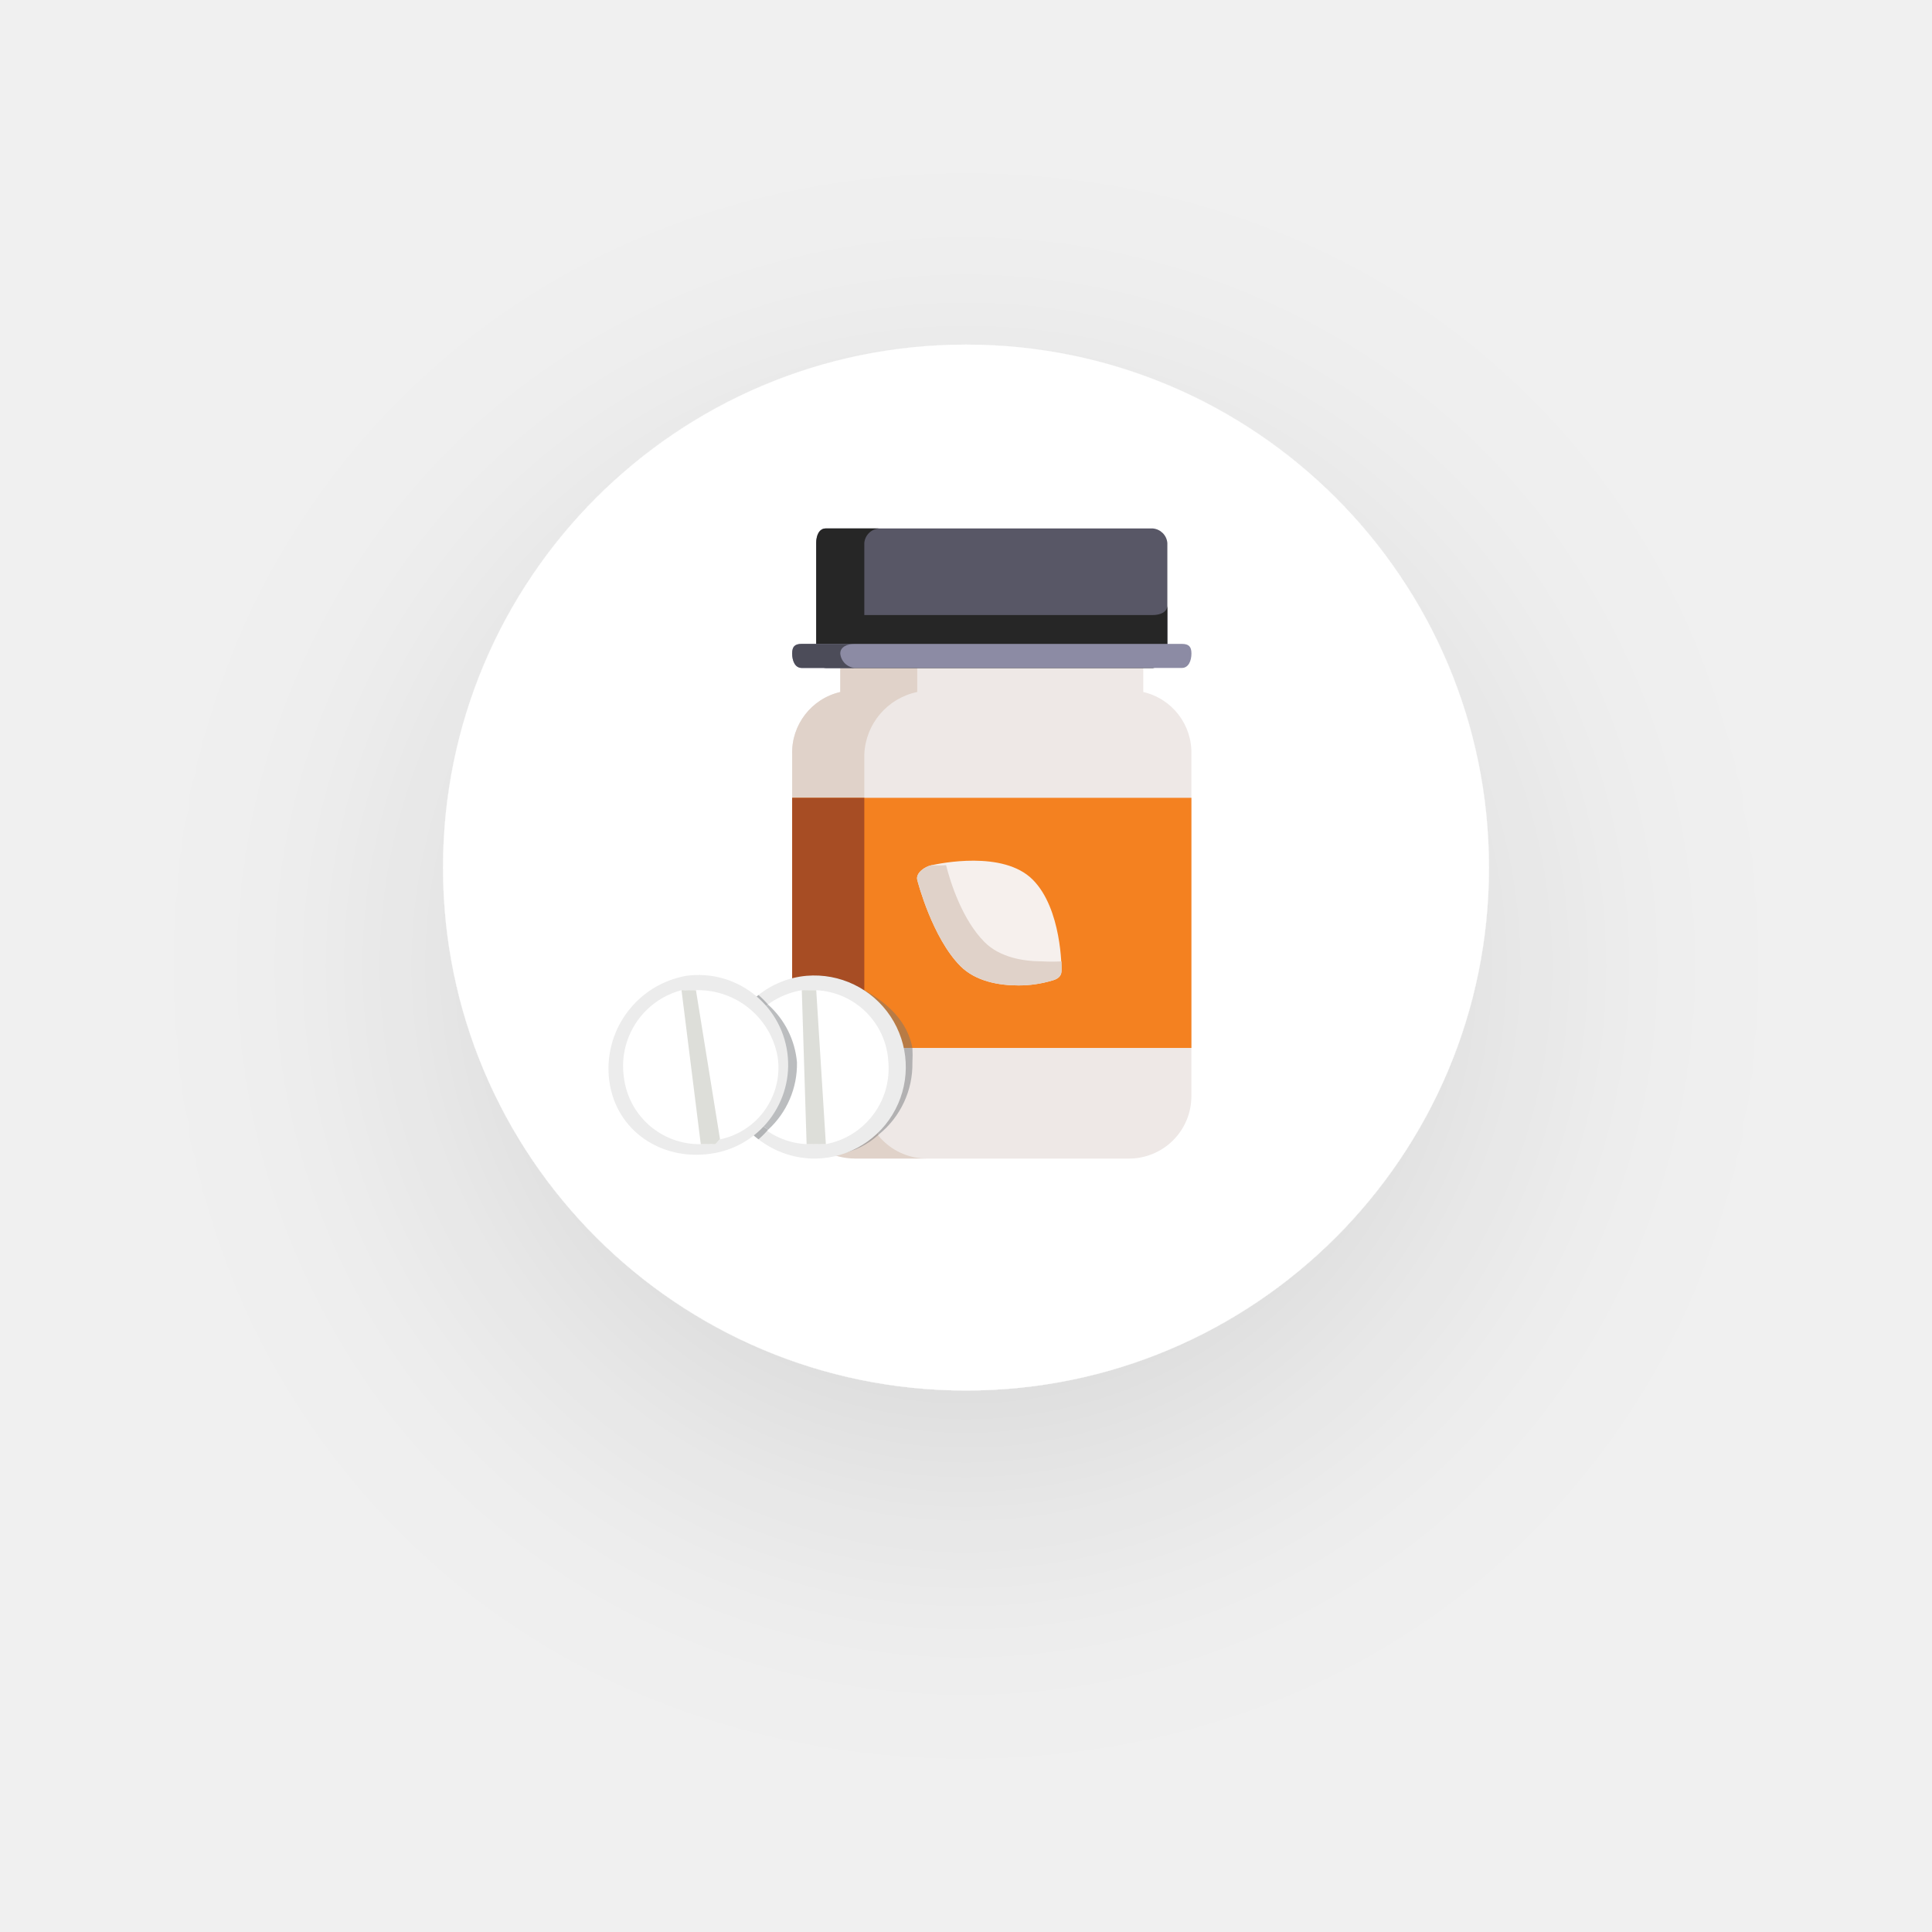
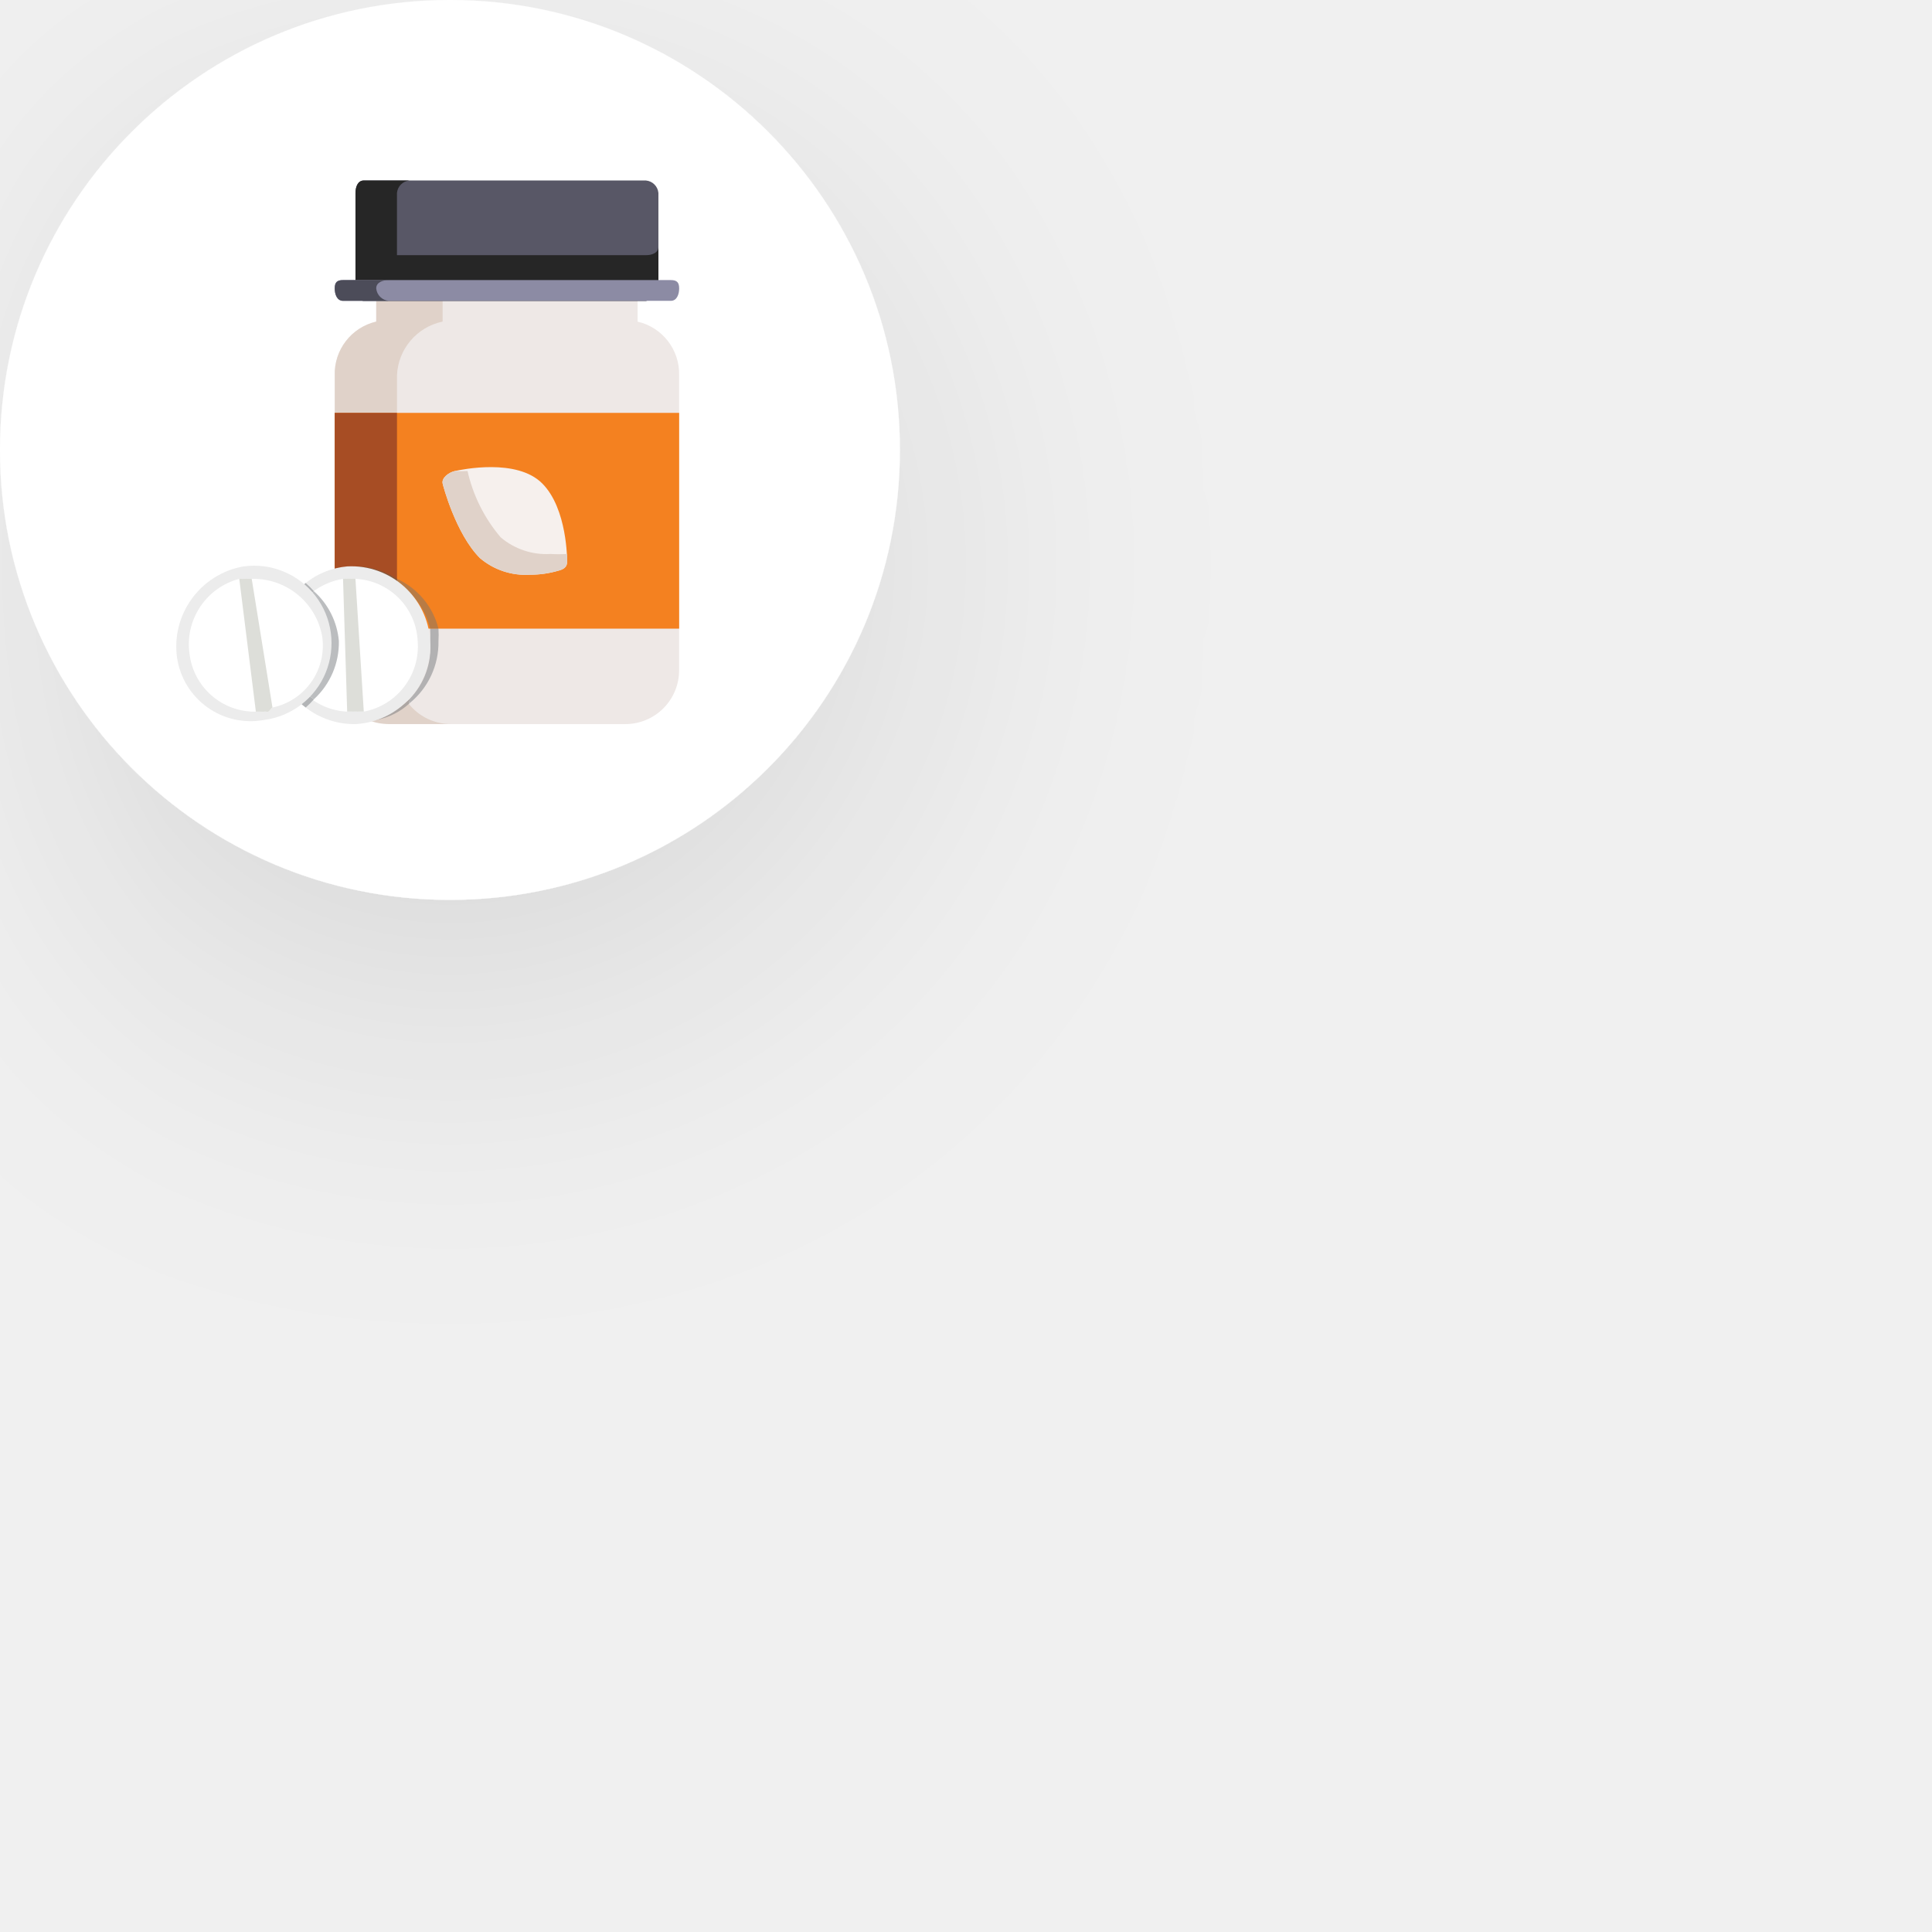
- <svg xmlns="http://www.w3.org/2000/svg" width="196.234" height="196.234" viewBox="0 0 196.234 196.234">
+ <svg xmlns="http://www.w3.org/2000/svg" width="168.472" height="168.472" viewBox="0 0 168.472 168.472">
  <defs>
-     <style>.a{fill:#fff;}.b{fill:#eee8e6;}.c{fill:#e0d2c9;}.d{fill:#585766;}.e{fill:none;}.f{fill:#262626;}.g{fill:#8c8ba4;}.h{fill:#4c4c59;}.i{fill:#f48120;}.j{fill:#a74d24;}.k{fill:#f6f0ed;}.l{fill:#b2b1b2;}.m{fill:#aca6a3;}.n{fill:#b87b45;}.o{fill:#875638;}.p{fill:#ececec;}.q{fill:#ddded9;}.r{fill:#b2b4b6;}.s{fill:#bbbdbf;}.t{filter:url(#a);}</style>
-     <filter id="a" x="0" y="0" width="196.234" height="196.234" filterUnits="userSpaceOnUse">
+     <filter id="a" x="0" y="0" width="168.472" height="168.472" filterUnits="userSpaceOnUse">
      <feOffset dy="10" input="SourceAlpha" />
      <feGaussianBlur stdDeviation="15" result="b" />
      <feFlood flood-opacity="0.102" />
      <feComposite operator="in" in2="b" />
      <feComposite in="SourceGraphic" />
    </filter>
  </defs>
-   <g transform="translate(-207 -2412)">
-     <g class="t" transform="matrix(1, 0, 0, 1, 207, 2412)">
-       <circle class="a" cx="53.117" cy="53.117" r="53.117" transform="translate(45 35)" />
+   <g transform="translate(-75.5 -1370.061)">
+     <g transform="matrix(1, 0, 0, 1, 75.5, 1370.06)" filter="url(#a)">
+       <circle cx="39.236" cy="39.236" r="39.236" transform="translate(0 0)" fill="#fff" />
    </g>
-     <g transform="translate(240.99 2465.676)">
-       <g transform="translate(27.815)">
-         <path class="b" d="M17.552,22.413V57.1a5.928,5.928,0,0,0,4.886,5.863h0a8.924,8.924,0,0,0,1.466.489H51.751A6.335,6.335,0,0,0,58.1,57.1V22.413a6.308,6.308,0,0,0-4.886-6.351V12.154c0-.7-.762-.977-1.466-.977s-1.466.274-1.466.977H24.88c0-.7-.274-.977-.977-.977s-1.466.274-1.466.977v3.908a6.308,6.308,0,0,0-4.886,6.351" transform="translate(1.104 0.549)" />
-         <path class="c" d="M22.442,16.066V12.158c0-.706.76-.977,1.466-.977s.977.271.977.977h5.374v3.908a6.744,6.744,0,0,0-5.374,6.351V57.1a6.338,6.338,0,0,0,6.351,6.351H23.908A6.337,6.337,0,0,1,17.557,57.1V22.417a6.315,6.315,0,0,1,4.886-6.351" transform="translate(1.099 0.545)" />
-         <path class="d" d="M20.684,0H53.906a1.623,1.623,0,0,1,1.466,1.466V12.7a1.623,1.623,0,0,1-1.466,1.466H20.684c-.706,0-.977-.76-.977-1.466V1.465c0-.706.271-1.466.977-1.466" transform="translate(1.392 0)" />
-         <rect class="e" width="59.115" height="64.001" transform="translate(0.091)" />
-         <path class="f" d="M20.684,0h5.374a1.621,1.621,0,0,0-1.466,1.466V8.794H53.906c.7,0,1.466-.274,1.466-.977V12.7a1.623,1.623,0,0,1-1.466,1.466H20.684c-.706,0-.977-.76-.977-1.466V1.465c0-.706.271-1.466.977-1.466" transform="translate(1.392 0)" />
-         <rect class="e" width="35.665" height="14.168" transform="translate(21.099 0)" />
-         <path class="g" d="M18.532,13.624h38.6c.7,0,.977-.761.977-1.466s-.273-.977-.977-.977h-38.6c-.706,0-.977.269-.977.977s.271,1.466.977,1.466" transform="translate(1.101 0.544)" />
-         <rect class="e" width="59.115" height="64.001" transform="translate(0.091)" />
-         <path class="h" d="M18.532,11.18h5.374c-.707,0-1.466.271-1.466.977a1.619,1.619,0,0,0,1.466,1.466H18.532c-.706,0-.977-.758-.977-1.466s.271-.977.977-.977" transform="translate(1.101 0.545)" />
-         <rect class="e" width="6.351" height="2.443" transform="translate(18.656 11.725)" />
-         <rect class="i" width="40.55" height="25.405" transform="translate(18.656 27.359)" />
-         <rect class="j" width="7.328" height="25.405" transform="translate(18.656 27.359)" />
-         <path class="k" d="M30.33,31.79c.78-.161,7.257-1.541,10.26,1.466,2.96,2.959,2.938,9.029,2.931,9.283-.014.571-.422.834-.977.977a11.814,11.814,0,0,1-3.42.489c-1.953,0-4.319-.41-5.863-1.954-2.845-2.845-4.348-8.547-4.4-8.794-.137-.688.778-1.324,1.466-1.466" transform="translate(2.494 2.409)" />
-         <path class="c" d="M30.33,32.084a10.488,10.488,0,0,0,1.466,0c.426,1.724,1.646,5.553,3.908,7.817,1.544,1.544,3.911,1.954,5.863,1.954a16.871,16.871,0,0,0,1.954,0,8.762,8.762,0,0,1,0,.977c-.014.571-.422.834-.977.977a11.814,11.814,0,0,1-3.42.489c-1.953,0-4.319-.41-5.863-1.954-2.845-2.845-4.348-8.547-4.4-8.794-.137-.688.778-1.324,1.466-1.466" transform="translate(2.494 2.115)" />
-         <path class="l" d="M28.088,48.89h.977a12.59,12.59,0,0,1,0,1.466,9.181,9.181,0,0,1-3.42,7.328c-.13-.15.116-.325,0-.489a8.782,8.782,0,0,0,2.443-6.84,13.083,13.083,0,0,0,0-1.466" transform="translate(1.804 3.874)" />
-         <path class="m" d="M25.849,56.776c.115.161-.13.338,0,.489a7.793,7.793,0,0,1-3.908,1.954c-.128-.029-.363.035-.489,0a9.582,9.582,0,0,0,4.4-2.443" transform="translate(1.6 4.294)" />
-         <path class="n" d="M24.011,43.934c2.339,1.289,4.37,3.124,4.886,5.863h-.977a8.588,8.588,0,0,0-3.908-5.374Z" transform="translate(1.973 2.967)" />
-         <path class="o" d="M19.853,42.195a9.4,9.4,0,0,1,4.4,1.466v.489a9.728,9.728,0,0,0-4.886-1.954c.133-.005.356,0,.489,0" transform="translate(1.734 3.241)" />
-         <path class="p" d="M11.1,51.961a8.608,8.608,0,0,0,3.42,6.84,9.337,9.337,0,0,0,5.863,1.954A9.3,9.3,0,1,0,19.4,42.19a9.158,9.158,0,0,0-4.886,1.954,8.838,8.838,0,0,0-3.42,7.817" transform="translate(0.718 3.246)" />
-         <path class="a" d="M11.617,52.014a7.7,7.7,0,0,0,7.328,7.328c.088.005.4,0,.489,0,.186.006.3.01.489,0s.3.024.489,0c.088-.011.4.015.489,0a7.824,7.824,0,0,0,6.351-8.305,7.7,7.7,0,0,0-7.328-7.328c-.088-.005.089,0,0,0-.186,0-.3-.01-.489,0s-.793-.023-.977,0c-.089.012.087-.013,0,0a8.219,8.219,0,0,0-6.84,8.305" transform="translate(1.177 3.193)" />
-         <path class="q" d="M18.224,43.707l.489,15.634c.086.005.4,0,.489,0,.188,0,.3.01.489,0s.3.021.489,0c.088-.011.4.014.489,0l-.977-15.634c-.089-.005.089,0,0,0-.186,0-.3-.01-.489,0s-.792-.025-.977,0c-.089.011.086-.014,0,0" transform="translate(1.409 3.195)" />
-         <path class="r" d="M14.53,44.247a9.122,9.122,0,0,1,.977.977,7.694,7.694,0,0,0-3.42,6.84,7.29,7.29,0,0,0,3.42,5.863,9.123,9.123,0,0,1-.977.977,8.61,8.61,0,0,1-3.42-6.84c-.008-.15,0-.341,0-.489a8.721,8.721,0,0,1,3.42-7.328" transform="translate(0.706 3.143)" />
-         <path class="s" d="M15.037,45.251h0a8.88,8.88,0,0,1,2.931,5.863,9.059,9.059,0,0,1-2.931,6.84h0a7.3,7.3,0,0,1-3.42-5.863,7.691,7.691,0,0,1,3.42-6.84" transform="translate(1.176 3.117)" />
-         <path class="p" d="M-.095,52.857c.709,5,5.257,8.036,10.26,7.328A9.12,9.12,0,1,0,7.722,42.109,9.58,9.58,0,0,0-.095,52.857" transform="translate(0.185 3.327)" />
-         <path class="a" d="M1.432,52.5a7.732,7.732,0,0,0,7.817,6.84c.088,0,.4.005.489,0,.185-.013.3.026.489,0s.307.04.489,0c.088-.018.4-.467.489-.489a7.447,7.447,0,0,0,5.863-8.305A8.218,8.218,0,0,0,8.76,43.7c-.087,0,.089-.006,0,0-.186.013-.791-.027-.977,0s-.307-.04-.489,0c-.087.018.085-.02,0,0A7.965,7.965,0,0,0,1.432,52.5" transform="translate(0.125 3.198)" />
-         <path class="q" d="M6.89,43.7,8.845,59.33c.088,0,.4.006.489,0,.187-.011.3.027.489,0s.307.041.489,0c.088-.019.4-.467.489-.489L8.356,43.7c-.088,0,.089-.006,0,0-.185.012-.79-.026-.977,0s-.307-.041-.489,0c-.087.019.085-.023,0,0" transform="translate(0.528 3.205)" />
-         <rect class="e" width="59.115" height="64.001" transform="translate(0.091)" />
-       </g>
+     <g transform="translate(90.871 1385.8)">
+       <path d="M17.552,19.5V45.191a4.39,4.39,0,0,0,3.619,4.342h0a6.61,6.61,0,0,0,1.086.362H42.882a4.692,4.692,0,0,0,4.7-4.7V19.5a4.672,4.672,0,0,0-3.619-4.7V11.9c0-.521-.565-.724-1.086-.724s-1.086.2-1.086.724H22.98c0-.521-.2-.724-.724-.724s-1.086.2-1.086.724V14.8a4.672,4.672,0,0,0-3.619,4.7" transform="translate(-3.734 -2.492)" fill="#eee8e6" />
+       <path d="M21.175,14.8V11.9c0-.523.563-.724,1.086-.724s.724.2.724.724h3.98V14.8a5,5,0,0,0-3.98,4.7V45.195a4.694,4.694,0,0,0,4.7,4.7H22.261a4.694,4.694,0,0,1-4.7-4.7V19.5a4.677,4.677,0,0,1,3.619-4.7" transform="translate(-3.739 -2.496)" fill="#e0d2c9" />
+       <path d="M20.431,0H45.037a1.2,1.2,0,0,1,1.086,1.086V9.408a1.2,1.2,0,0,1-1.086,1.086H20.431c-.523,0-.724-.563-.724-1.086V1.085c0-.523.2-1.086.724-1.086" transform="translate(-4.08 0)" fill="#585766" />
+       <rect width="43.785" height="47.403" transform="translate(0.067)" fill="none" />
+       <path d="M20.431,0h3.98a1.2,1.2,0,0,0-1.086,1.086V6.513H45.037c.522,0,1.086-.2,1.086-.724V9.408a1.2,1.2,0,0,1-1.086,1.086H20.431c-.523,0-.724-.563-.724-1.086V1.085c0-.523.2-1.086.724-1.086" transform="translate(-4.08 0)" fill="#262626" />
+       <rect width="26.415" height="10.494" transform="translate(15.627 0)" fill="none" />
+       <path d="M18.278,12.991H46.865c.522,0,.724-.564.724-1.086s-.2-.724-.724-.724H18.278c-.523,0-.724.2-.724.724s.2,1.086.724,1.086" transform="translate(-3.737 -2.497)" fill="#8c8ba4" />
+       <rect width="43.785" height="47.403" transform="translate(0.067)" fill="none" />
+       <path d="M18.278,11.18h3.98c-.523,0-1.086.2-1.086.724a1.2,1.2,0,0,0,1.086,1.086h-3.98c-.523,0-.724-.561-.724-1.086s.2-.724.724-.724" transform="translate(-3.737 -2.496)" fill="#4c4c59" />
+       <rect width="4.704" height="1.809" transform="translate(13.817 8.684)" fill="none" />
+       <rect width="30.034" height="18.816" transform="translate(13.817 20.264)" fill="#f48120" />
+       <rect width="5.428" height="18.816" transform="translate(13.817 20.264)" fill="#a74d24" />
+       <path d="M29.946,31.672c.578-.119,5.375-1.141,7.6,1.086,2.192,2.192,2.176,6.688,2.171,6.875-.01.423-.312.618-.724.724a8.75,8.75,0,0,1-2.533.362,6.134,6.134,0,0,1-4.342-1.447c-2.107-2.107-3.22-6.33-3.257-6.513-.1-.51.576-.981,1.086-1.086" transform="translate(-5.635 -6.342)" fill="#f6f0ed" />
+       <path d="M29.946,32.082a7.767,7.767,0,0,0,1.086,0,13.49,13.49,0,0,0,2.895,5.79,6.136,6.136,0,0,0,4.342,1.447,12.494,12.494,0,0,0,1.447,0,6.49,6.49,0,0,1,0,.724c-.01.423-.312.618-.724.724a8.75,8.75,0,0,1-2.533.362,6.134,6.134,0,0,1-4.342-1.447c-2.107-2.107-3.22-6.33-3.257-6.513-.1-.51.576-.981,1.086-1.086" transform="translate(-5.635 -6.752)" fill="#e0d2c9" />
+       <path d="M27.445,48.89h.724a9.326,9.326,0,0,1,0,1.086A6.8,6.8,0,0,1,25.636,55.4c-.1-.111.086-.241,0-.362a6.5,6.5,0,0,0,1.809-5.066,9.69,9.69,0,0,0,0-1.086" transform="translate(-5.305 -9.81)" fill="#b2b1b2" />
+       <path d="M24.709,56.776c.085.119-.1.25,0,.362a5.772,5.772,0,0,1-2.895,1.447c-.095-.021-.269.026-.362,0a7.1,7.1,0,0,0,3.257-1.809" transform="translate(-4.378 -11.544)" fill="#aca6a3" />
+       <path d="M24.011,43.934a6.5,6.5,0,0,1,3.619,4.342h-.724a6.361,6.361,0,0,0-2.895-3.98Z" transform="translate(-4.766 -9.196)" fill="#b87b45" />
+       <path d="M19.726,42.194a6.962,6.962,0,0,1,3.257,1.086v.362a7.205,7.205,0,0,0-3.619-1.447c.1,0,.264,0,.362,0" transform="translate(-3.737 -8.541)" fill="#875638" />
+       <path d="M11.094,49.425a6.376,6.376,0,0,0,2.533,5.066,6.915,6.915,0,0,0,4.342,1.447,6.885,6.885,0,1,0-.724-13.751,6.783,6.783,0,0,0-3.619,1.447,6.546,6.546,0,0,0-2.533,5.79" transform="translate(-2.343 -8.535)" fill="#ececec" />
+       <path d="M11.614,49.858a5.7,5.7,0,0,0,5.428,5.428c.065,0,.3,0,.362,0,.138,0,.223.007.362,0s.225.018.362,0c.065-.008.3.011.362,0a5.8,5.8,0,0,0,4.7-6.152,5.7,5.7,0,0,0-5.428-5.428c-.065,0,.066,0,0,0-.138,0-.222-.007-.362,0s-.588-.017-.724,0c-.066.009.064-.01,0,0a6.088,6.088,0,0,0-5.066,6.152" transform="translate(-2.139 -8.969)" fill="#fff" />
+       <path d="M18.217,43.7l.362,11.579c.064,0,.3,0,.362,0,.139,0,.223.007.362,0s.225.016.362,0c.065-.008.3.01.362,0L19.3,43.7c-.066,0,.066,0,0,0-.138,0-.222-.007-.362,0s-.587-.018-.724,0c-.066.008.064-.01,0,0" transform="translate(-3.676 -8.966)" fill="#ddded9" />
+       <path d="M13.642,44.247a6.756,6.756,0,0,1,.724.724,5.7,5.7,0,0,0-2.533,5.066,5.4,5.4,0,0,0,2.533,4.342,6.757,6.757,0,0,1-.724.724,6.377,6.377,0,0,1-2.533-5.066c-.006-.111,0-.253,0-.362a6.459,6.459,0,0,1,2.533-5.428" transform="translate(-2.357 -9.147)" fill="#b2b4b6" />
+       <path d="M14.147,45.251h0a6.577,6.577,0,0,1,2.171,4.342,6.71,6.71,0,0,1-2.171,5.066h0a5.4,5.4,0,0,1-2.533-4.342,5.7,5.7,0,0,1,2.533-5.066" transform="translate(-2.139 -9.427)" fill="#bbbdbf" />
+       <path d="M-.118,50.046a6.486,6.486,0,0,0,7.6,5.428A6.755,6.755,0,1,0,5.671,42.086a7.1,7.1,0,0,0-5.79,7.961" transform="translate(0.186 -8.433)" fill="#ececec" />
+       <path d="M1.412,50.214A5.727,5.727,0,0,0,7.2,55.28c.065,0,.3,0,.362,0,.137-.01.223.019.362,0s.227.029.362,0c.065-.014.3-.346.362-.362a5.516,5.516,0,0,0,4.342-6.152A6.086,6.086,0,0,0,6.839,43.7c-.064,0,.066,0,0,0-.138.01-.586-.02-.724,0s-.227-.029-.362,0c-.064.014.063-.015,0,0a5.9,5.9,0,0,0-4.342,6.513" transform="translate(-0.259 -8.962)" fill="#fff" />
+       <path d="M6.884,43.693,8.331,55.273c.065,0,.3,0,.362,0,.138-.008.223.02.362,0s.227.03.362,0c.065-.014.3-.346.362-.362L7.969,43.693c-.065,0,.066,0,0,0-.137.009-.585-.019-.724,0s-.227-.03-.362,0c-.064.014.063-.017,0,0" transform="translate(-1.39 -8.955)" fill="#ddded9" />
+       <rect width="43.785" height="47.403" transform="translate(0.067)" fill="none" />
    </g>
  </g>
</svg>
